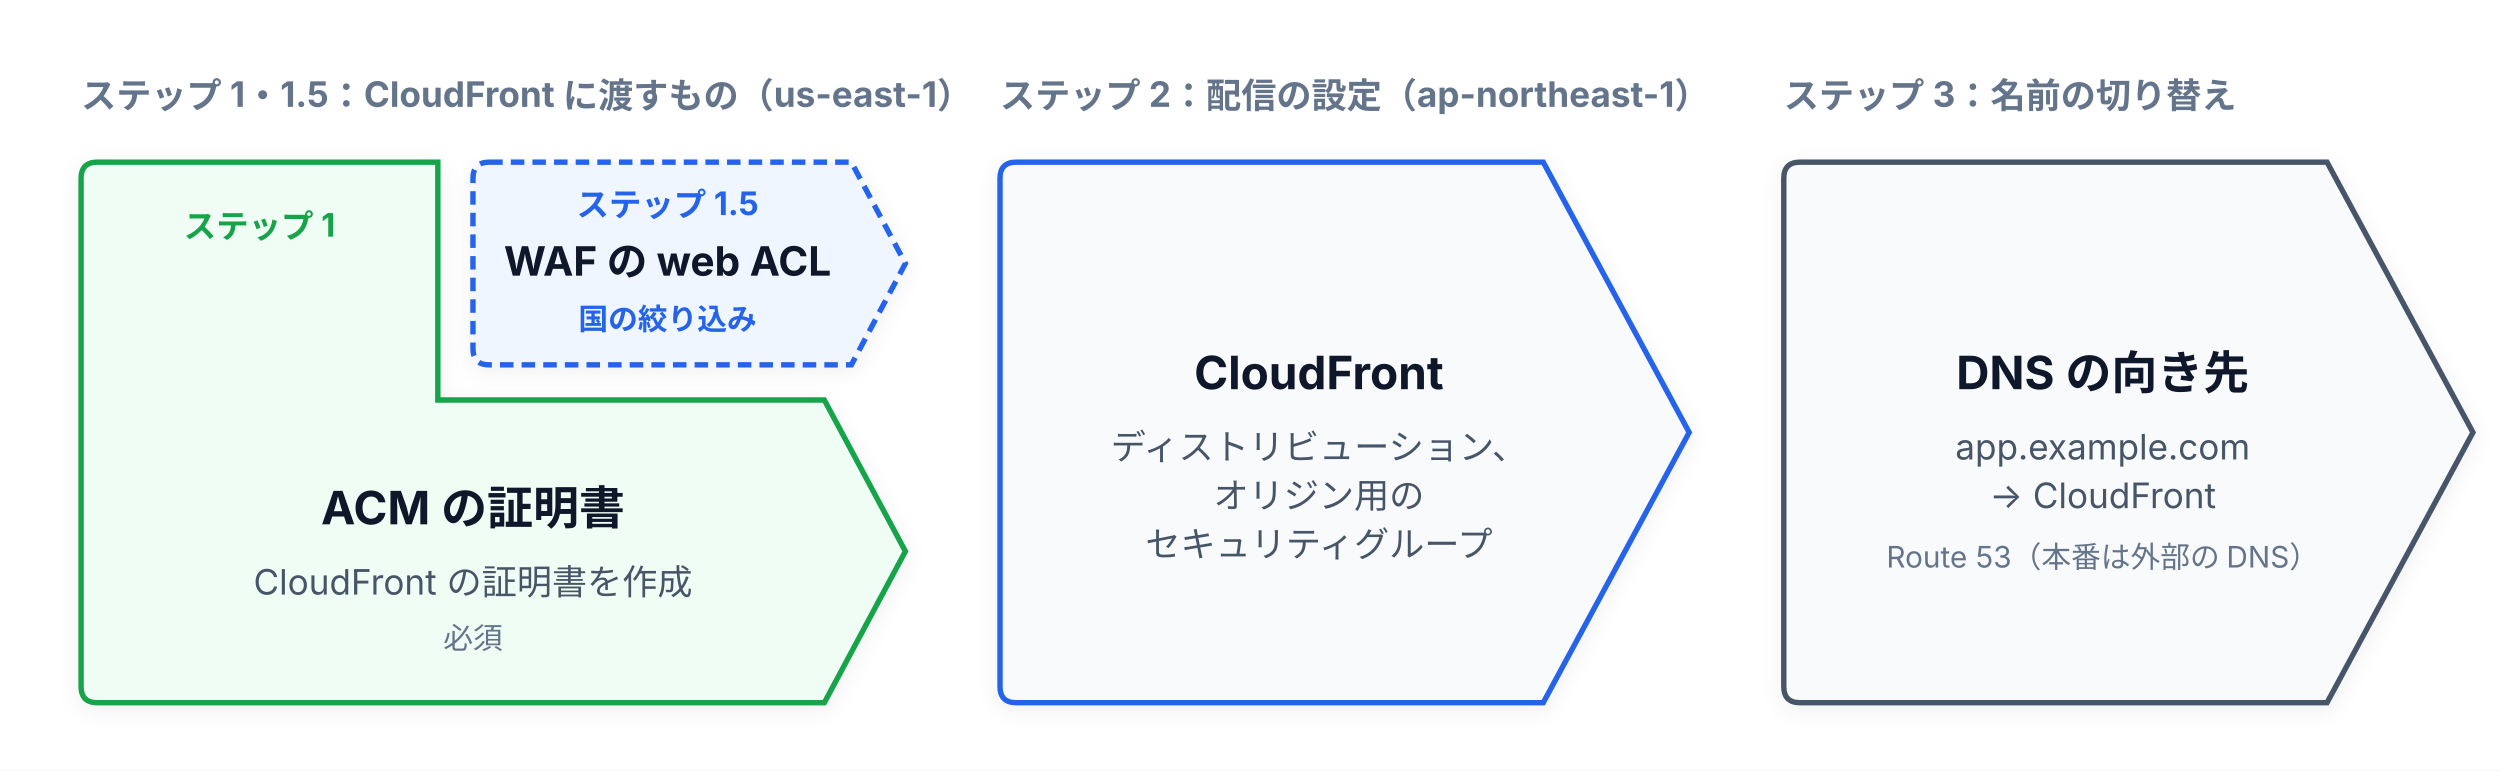
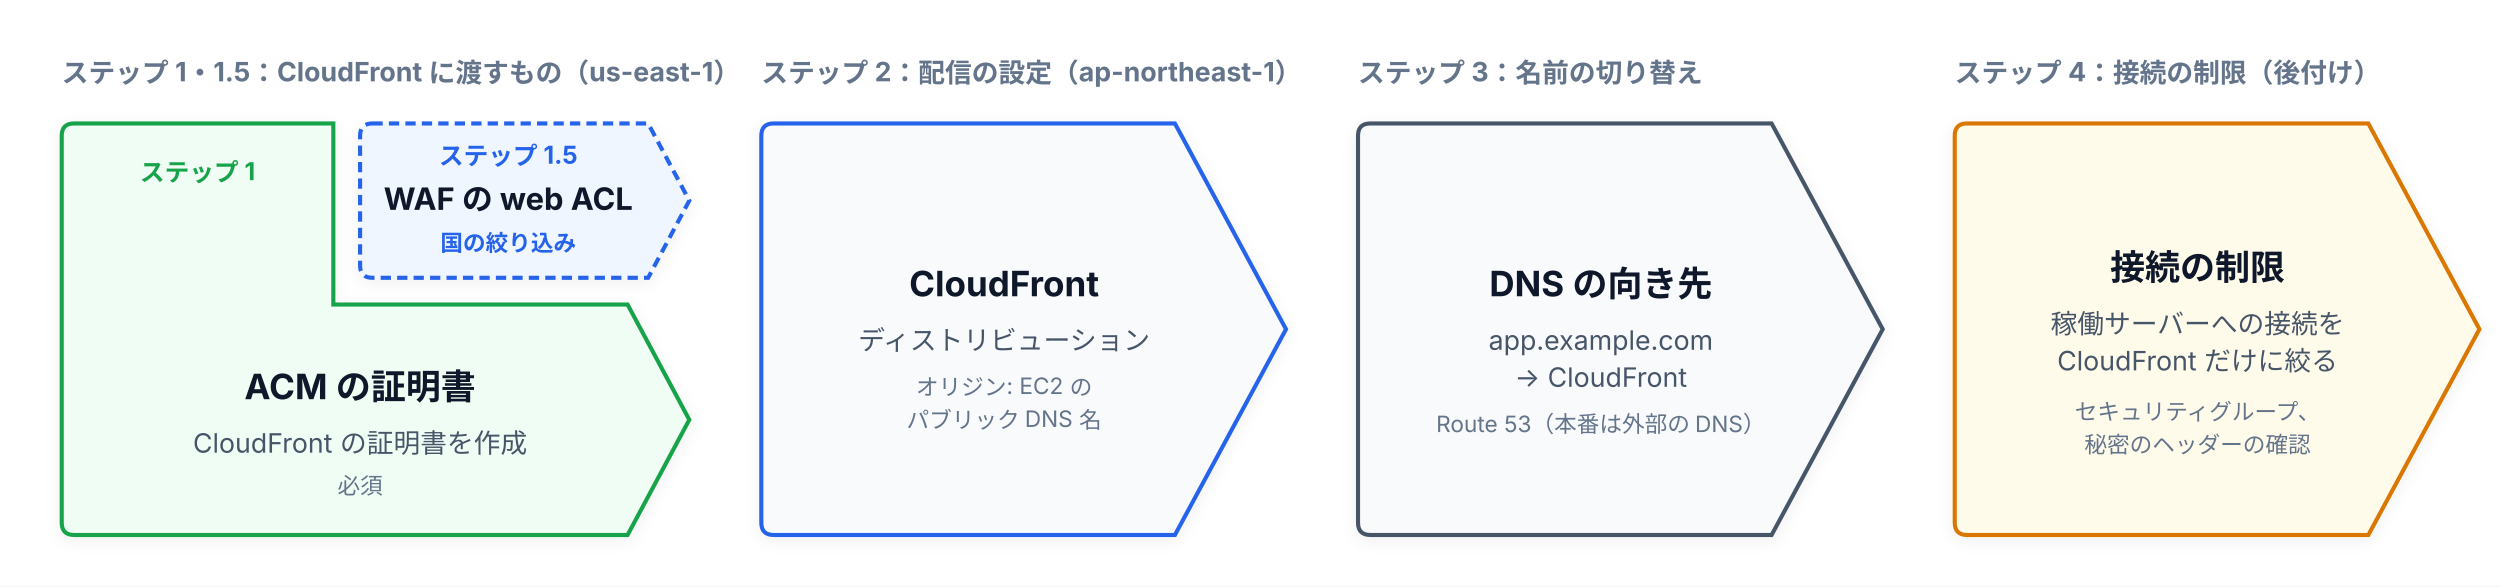
- <svg xmlns="http://www.w3.org/2000/svg" viewBox="70 0 925 285" width="925" height="285" role="img" aria-labelledby="title desc">
+ <svg xmlns="http://www.w3.org/2000/svg" viewBox="70 0 1215 285" width="1215" height="285" role="img" aria-labelledby="title desc">
  <defs>
    <filter id="shadow" x="-5%" y="-5%" width="110%" height="115%">
      <feDropShadow dx="0" dy="2" stdDeviation="4" flood-color="#0f172a" flood-opacity="0.06" />
    </filter>
  </defs>
  <style>
    text { font-family: -apple-system, BlinkMacSystemFont, "Hiragino Sans", "Noto Sans JP", "Segoe UI", sans-serif; }
    .block-acm { fill: #f0fdf4; stroke: #16a34a; stroke-width: 2; filter: url(#shadow); }
    .block-waf { fill: #eff6ff; stroke: #2563eb; stroke-width: 2; stroke-dasharray: 5 3; filter: url(#shadow); }
    .block-cf  { fill: #f8fafc; stroke: #2563eb; stroke-width: 2; filter: url(#shadow); }
    .block-dns { fill: #f8fafc; stroke: #475569; stroke-width: 2; filter: url(#shadow); }
+     .block-sg  { fill: #fffbeb; stroke: #d97706; stroke-width: 2; filter: url(#shadow); }
    .phase { font-size: 13px; font-weight: 700; fill: #64748b; }
    .badge { font-size: 12px; font-weight: 700; fill: #16a34a; text-anchor: middle; }
    .badge-opt { font-size: 12px; font-weight: 700; fill: #2563eb; text-anchor: middle; }
    .name { font-size: 17px; font-weight: 700; fill: #0f172a; text-anchor: middle; }
    .name-sm { font-size: 15px; font-weight: 700; fill: #0f172a; text-anchor: middle; }
    .sub { font-size: 13px; fill: #475569; text-anchor: middle; }
    .opt { font-size: 11px; font-weight: 700; fill: #2563eb; text-anchor: middle; }
    .region { font-size: 11px; fill: #64748b; text-anchor: middle; }
  </style>
-   <rect width="1000" height="285" fill="#ffffff" />
+   <rect width="1300" height="285" fill="#ffffff" />
  <text x="100" y="40" class="phase">ステップ 1・1.5：CloudFront に渡すもの（us-east-1）</text>
  <g transform="translate(100, 60)">
    <path d="M 6,0 L 132,0 L 132,88 L 275,88 L 305,144 L 275,200 L 6,200 Q 0,200 0,194 L 0,6 Q 0,0 6,0 Z" class="block-acm" />
    <text x="66" y="28" class="badge">ステップ 1</text>
    <text x="145" y="134" class="name">ACM の証明書</text>
    <text x="145" y="160" class="sub">CloudFront の証明書を作成</text>
    <text x="145" y="180" class="region">必須</text>
  </g>
  <g transform="translate(245, 60)">
    <path d="M 6,0 L 140,0 L 160,37.5 L 140,75 L 6,75 Q 0,75 0,69 L 0,6 Q 0,0 6,0 Z" class="block-waf" />
    <text x="72" y="20" class="badge-opt">ステップ 1.5</text>
    <text x="72" y="42" class="name-sm">WAF の web ACL</text>
    <text x="72" y="62" class="opt">国の絞り込み</text>
  </g>
  <text x="440" y="40" class="phase">ステップ 2：配信の設定（ap-northeast-1）</text>
  <g transform="translate(440, 60)">
    <path d="M 6,0 L 201,0 L 255,100 L 201,200 L 6,200 Q 0,200 0,194 L 0,6 Q 0,0 6,0 Z" class="block-cf" />
    <text x="118" y="84" class="name">CloudFront</text>
-     <text x="118" y="110" class="sub">ディストリビューション、</text>
-     <text x="118" y="128" class="sub">オリジン用の</text>
-     <text x="118" y="146" class="sub">セキュリティグループ</text>
+     <text x="118" y="110" class="sub">ディストリビューション</text>
+     <text x="118" y="132" class="region">オリジン: EC2 の</text>
+     <text x="118" y="148" class="region">パブリック DNS 名</text>
  </g>
  <text x="730" y="40" class="phase">ステップ 3：名前の切り替え</text>
  <g transform="translate(730, 60)">
    <path d="M 6,0 L 201,0 L 255,100 L 201,200 L 6,200 Q 0,200 0,194 L 0,6 Q 0,0 6,0 Z" class="block-dns" />
    <text x="118" y="84" class="name">DNS の向き先</text>
    <text x="118" y="110" class="sub">app.example.com</text>
    <text x="118" y="128" class="sub">→ CloudFront</text>
    <text x="118" y="150" class="region">Route 53（本番は外部の DNS）</text>
  </g>
+   <text x="1020" y="40" class="phase">ステップ 4：接続の制限（後付け）</text>
+   <g transform="translate(1020, 60)">
+     <path d="M 6,0 L 201,0 L 255,100 L 201,200 L 6,200 Q 0,200 0,194 L 0,6 Q 0,0 6,0 Z" class="block-sg" />
+     <text x="118" y="76" class="name">接続の制限</text>
+     <text x="118" y="102" class="sub">稼働サーバーへの接続を</text>
+     <text x="118" y="120" class="sub">CloudFront だけに絞る</text>
+     <text x="118" y="144" class="region">セキュリティグループ、</text>
+     <text x="118" y="160" class="region">秘密のヘッダーの確認</text>
+   </g>
</svg>
